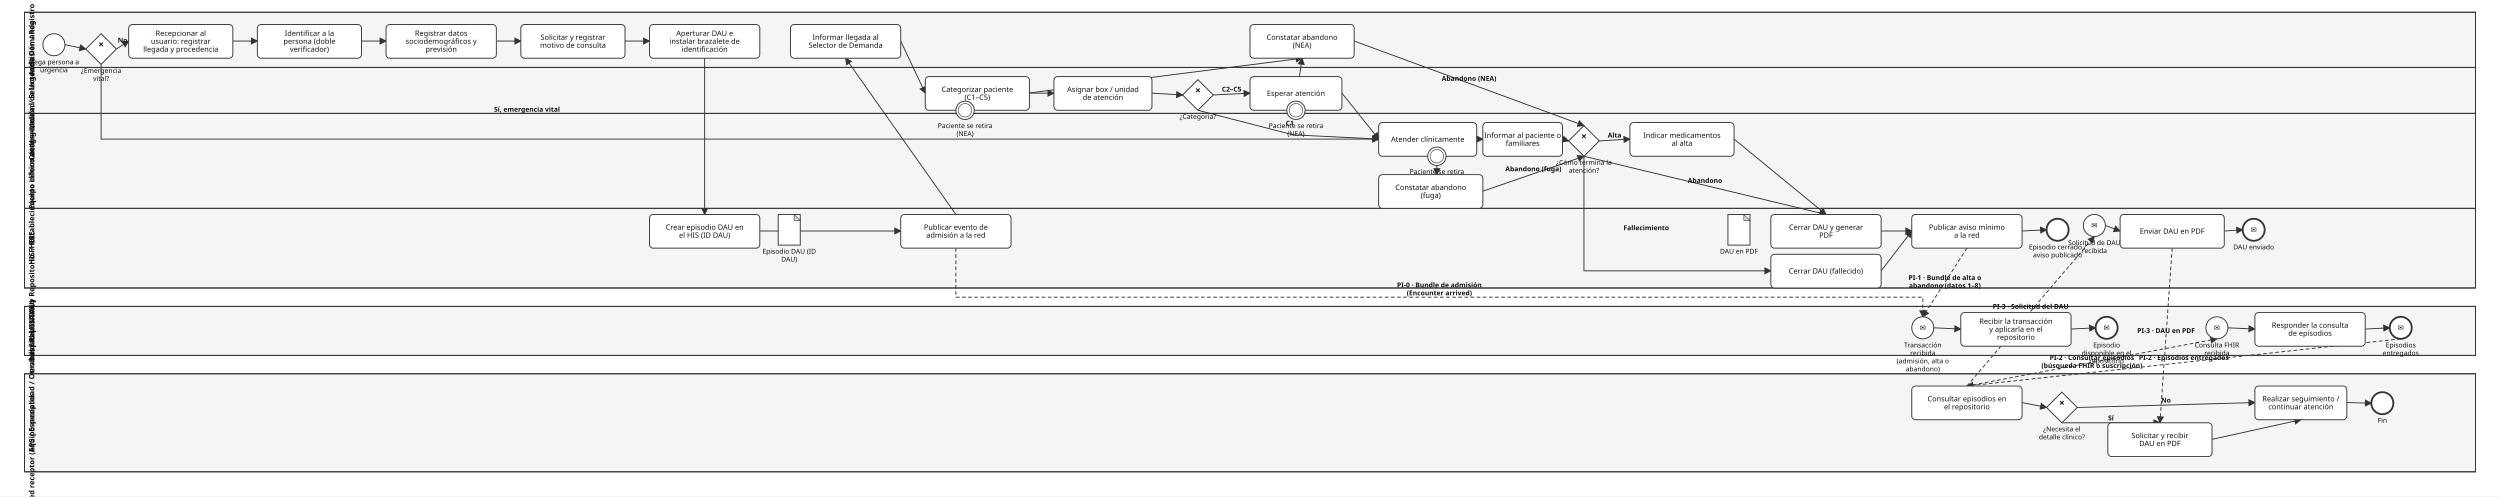
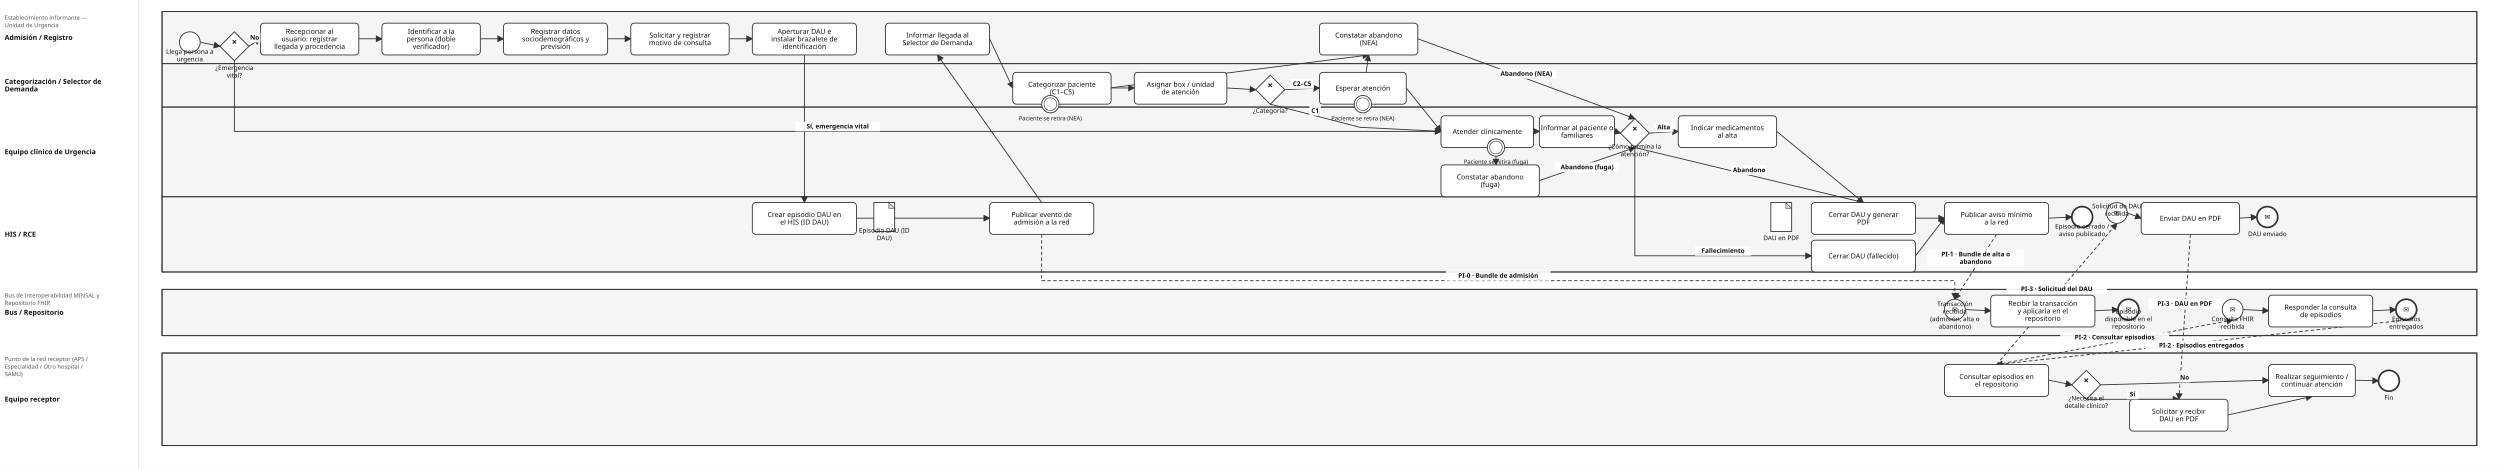
- <svg xmlns="http://www.w3.org/2000/svg" width="4080" height="810" viewBox="0 0 4080 810" font-family="sans-serif" font-size="12" fill="#111">
+ <svg xmlns="http://www.w3.org/2000/svg" width="4320" height="810" viewBox="0 0 4320 810" font-family="sans-serif" font-size="12" fill="#111">
  <defs>
    <marker id="arrow" markerWidth="8" markerHeight="8" refX="7" refY="4" orient="auto">
      <path d="M0,0 L8,4 L0,8 z" fill="#333" />
    </marker>
  </defs>
  <rect x="0" y="0" width="100%" height="100%" fill="white" />
-   <rect x="40" y="20" width="4000" height="450" fill="#f5f5f5" stroke="#333" stroke-width="1.5" />
-   <text x="56" y="245.0" text-anchor="middle" transform="rotate(-90 56 245.0)" font-size="12" font-weight="bold">Establecimiento informante — Unidad de Urgencia</text>
-   <rect x="40" y="20" width="4000" height="90" fill="none" stroke="#333" stroke-width="1.5" />
-   <text x="56" y="65.0" text-anchor="middle" transform="rotate(-90 56 65.0)" font-size="12" font-weight="bold">Admisión / Registro</text>
-   <rect x="40" y="110" width="4000" height="75" fill="none" stroke="#333" stroke-width="1.5" />
-   <text x="56" y="147.5" text-anchor="middle" transform="rotate(-90 56 147.5)" font-size="12" font-weight="bold">Categorización / Selector de Demanda</text>
-   <rect x="40" y="185" width="4000" height="155" fill="none" stroke="#333" stroke-width="1.5" />
-   <text x="56" y="262.5" text-anchor="middle" transform="rotate(-90 56 262.5)" font-size="12" font-weight="bold">Equipo clínico de Urgencia</text>
-   <rect x="40" y="340" width="4000" height="130" fill="none" stroke="#333" stroke-width="1.5" />
-   <text x="56" y="405.0" text-anchor="middle" transform="rotate(-90 56 405.0)" font-size="12" font-weight="bold">HIS / RCE</text>
-   <rect x="40" y="500" width="4000" height="80" fill="#f5f5f5" stroke="#333" stroke-width="1.5" />
-   <text x="56" y="540.0" text-anchor="middle" transform="rotate(-90 56 540.0)" font-size="12" font-weight="bold">Bus de Interoperabilidad MINSAL y Repositorio FHIR</text>
-   <rect x="40" y="500" width="4000" height="80" fill="none" stroke="#333" stroke-width="1.5" />
-   <text x="56" y="540.0" text-anchor="middle" transform="rotate(-90 56 540.0)" font-size="12" font-weight="bold">Bus / Repositorio</text>
-   <rect x="40" y="610" width="4000" height="160" fill="#f5f5f5" stroke="#333" stroke-width="1.5" />
-   <text x="56" y="690.0" text-anchor="middle" transform="rotate(-90 56 690.0)" font-size="12" font-weight="bold">Punto de la red receptor (APS / Especialidad / Otro hospital / SAMU)</text>
-   <rect x="40" y="610" width="4000" height="160" fill="none" stroke="#333" stroke-width="1.5" />
-   <text x="56" y="690.0" text-anchor="middle" transform="rotate(-90 56 690.0)" font-size="12" font-weight="bold">Equipo receptor</text>
-   <polyline points="106,73 140,80" fill="none" stroke="#333" stroke-width="1.5" marker-end="url(#arrow)" />
-   <polyline points="380,67 420,67" fill="none" stroke="#333" stroke-width="1.5" marker-end="url(#arrow)" />
-   <polyline points="590,67 630,67" fill="none" stroke="#333" stroke-width="1.5" marker-end="url(#arrow)" />
-   <polyline points="810,67 850,67" fill="none" stroke="#333" stroke-width="1.5" marker-end="url(#arrow)" />
-   <polyline points="1020,67 1060,67" fill="none" stroke="#333" stroke-width="1.5" marker-end="url(#arrow)" />
-   <polyline points="1150,95 1150,350" fill="none" stroke="#333" stroke-width="1.5" marker-end="url(#arrow)" />
-   <polyline points="1470,67 1510,152" fill="none" stroke="#333" stroke-width="1.5" marker-end="url(#arrow)" />
-   <polyline points="1680,152 1720,152" fill="none" stroke="#333" stroke-width="1.5" marker-end="url(#arrow)" />
-   <polyline points="1880,152 1930,155" fill="none" stroke="#333" stroke-width="1.5" marker-end="url(#arrow)" />
-   <polyline points="1980,155 2040,152" fill="none" stroke="#333" stroke-width="1.5" marker-end="url(#arrow)" />
-   <text x="2010.0" y="149.5" text-anchor="middle" font-size="11" font-weight="bold">C2–C5</text>
-   <polyline points="1955,180 2110,220 2250,227" fill="none" stroke="#333" stroke-width="1.5" marker-end="url(#arrow)" />
-   <text x="2105.0" y="205.0" text-anchor="middle" font-size="11" font-weight="bold">C1</text>
-   <polyline points="2190,152 2250,227" fill="none" stroke="#333" stroke-width="1.5" marker-end="url(#arrow)" />
-   <polyline points="2115,165 2125,95" fill="none" stroke="#333" stroke-width="1.5" marker-end="url(#arrow)" />
-   <polyline points="2210,67 2585,205" fill="none" stroke="#333" stroke-width="1.5" marker-end="url(#arrow)" />
-   <text x="2397.5" y="132.0" text-anchor="middle" font-size="11" font-weight="bold">Abandono (NEA)</text>
-   <polyline points="2410,227 2420,227" fill="none" stroke="#333" stroke-width="1.5" marker-end="url(#arrow)" />
-   <polyline points="2345,270 2345,285" fill="none" stroke="#333" stroke-width="1.5" marker-end="url(#arrow)" />
-   <polyline points="2420,312 2585,255" fill="none" stroke="#333" stroke-width="1.5" marker-end="url(#arrow)" />
-   <text x="2502.5" y="279.5" text-anchor="middle" font-size="11" font-weight="bold">Abandono (fuga)</text>
-   <polyline points="2610,230 2660,227" fill="none" stroke="#333" stroke-width="1.5" marker-end="url(#arrow)" />
-   <text x="2635.0" y="224.5" text-anchor="middle" font-size="11" font-weight="bold">Alta</text>
-   <polyline points="2830,227 2980,350" fill="none" stroke="#333" stroke-width="1.5" marker-end="url(#arrow)" />
-   <polyline points="2585,255 2980,350" fill="none" stroke="#333" stroke-width="1.5" marker-end="url(#arrow)" />
-   <text x="2782.5" y="298.5" text-anchor="middle" font-size="11" font-weight="bold">Abandono</text>
-   <polyline points="3070,377 3120,377" fill="none" stroke="#333" stroke-width="1.5" marker-end="url(#arrow)" />
-   <polyline points="3300,377 3340,375" fill="none" stroke="#333" stroke-width="1.5" marker-end="url(#arrow)" />
-   <polyline points="3436,368 3460,377" fill="none" stroke="#333" stroke-width="1.5" marker-end="url(#arrow)" />
-   <polyline points="3630,377 3660,375" fill="none" stroke="#333" stroke-width="1.5" marker-end="url(#arrow)" />
-   <polyline points="3156,535 3200,537" fill="none" stroke="#333" stroke-width="1.5" marker-end="url(#arrow)" />
-   <polyline points="3380,537 3420,535" fill="none" stroke="#333" stroke-width="1.5" marker-end="url(#arrow)" />
-   <polyline points="3300,657 3340,665" fill="none" stroke="#333" stroke-width="1.5" marker-end="url(#arrow)" />
-   <polyline points="3365,690 3525,690" fill="none" stroke="#333" stroke-width="1.5" marker-end="url(#arrow)" />
-   <text x="3445.0" y="686.0" text-anchor="middle" font-size="11" font-weight="bold">Sí</text>
-   <polyline points="3610,717 3755,685" fill="none" stroke="#333" stroke-width="1.5" marker-end="url(#arrow)" />
-   <polyline points="3390,665 3680,657" fill="none" stroke="#333" stroke-width="1.5" marker-end="url(#arrow)" />
-   <text x="3535.0" y="657.0" text-anchor="middle" font-size="11" font-weight="bold">No</text>
-   <polyline points="3830,657 3870,658" fill="none" stroke="#333" stroke-width="1.5" marker-end="url(#arrow)" />
-   <polyline points="3210,405 3138,517" fill="none" stroke="#333" stroke-width="1.5" stroke-dasharray="6,4" marker-end="url(#arrow)" />
-   <text x="3174.0" y="457.0" text-anchor="middle" font-size="11" font-weight="bold">PI-1 · Bundle de alta o</text>
-   <text x="3174.0" y="470.0" text-anchor="middle" font-size="11" font-weight="bold">abandono (datos 1–8)</text>
-   <polyline points="3210,630 3418,386" fill="none" stroke="#333" stroke-width="1.5" stroke-dasharray="6,4" marker-end="url(#arrow)" />
-   <text x="3314.0" y="504.0" text-anchor="middle" font-size="11" font-weight="bold">PI-3 · Solicitud del DAU</text>
-   <polyline points="3545,405 3525,690" fill="none" stroke="#333" stroke-width="1.5" stroke-dasharray="6,4" marker-end="url(#arrow)" />
-   <text x="3535.0" y="543.5" text-anchor="middle" font-size="11" font-weight="bold">PI-3 · DAU en PDF</text>
-   <polyline points="1240,377 1470,377" fill="none" stroke="#333" stroke-width="1.5" marker-end="url(#arrow)" />
-   <polyline points="1560,350 1380,95" fill="none" stroke="#333" stroke-width="1.5" marker-end="url(#arrow)" />
-   <polyline points="190,80 210,67" fill="none" stroke="#333" stroke-width="1.5" marker-end="url(#arrow)" />
-   <text x="200.0" y="69.5" text-anchor="middle" font-size="11" font-weight="bold">No</text>
-   <polyline points="165,105 165,227 2250,227" fill="none" stroke="#333" stroke-width="1.5" marker-end="url(#arrow)" />
-   <text x="860.0" y="182.333" text-anchor="middle" font-size="11" font-weight="bold">Sí, emergencia vital</text>
-   <polyline points="2550,227 2560,230" fill="none" stroke="#333" stroke-width="1.5" marker-end="url(#arrow)" />
-   <polyline points="1575,165 2125,95" fill="none" stroke="#333" stroke-width="1.5" marker-end="url(#arrow)" />
-   <polyline points="3636,535 3680,537" fill="none" stroke="#333" stroke-width="1.5" marker-end="url(#arrow)" />
-   <polyline points="3860,537 3900,535" fill="none" stroke="#333" stroke-width="1.5" marker-end="url(#arrow)" />
-   <polyline points="1560,405 1560,485 3138,485 3138,517" fill="none" stroke="#333" stroke-width="1.5" stroke-dasharray="6,4" marker-end="url(#arrow)" />
-   <text x="2349.0" y="469.0" text-anchor="middle" font-size="11" font-weight="bold">PI-0 · Bundle de admisión</text>
-   <text x="2349.0" y="482.0" text-anchor="middle" font-size="11" font-weight="bold">(Encounter arrived)</text>
-   <polyline points="3210,630 3618,553" fill="none" stroke="#333" stroke-width="1.5" stroke-dasharray="6,4" marker-end="url(#arrow)" />
-   <text x="3414.0" y="587.5" text-anchor="middle" font-size="11" font-weight="bold">PI-2 · Consultar episodios</text>
-   <text x="3414.0" y="600.5" text-anchor="middle" font-size="11" font-weight="bold">(búsqueda FHIR o suscripción)</text>
-   <polyline points="3918,553 3210,630" fill="none" stroke="#333" stroke-width="1.5" stroke-dasharray="6,4" marker-end="url(#arrow)" />
-   <text x="3564.0" y="587.5" text-anchor="middle" font-size="11" font-weight="bold">PI-2 · Episodios entregados</text>
-   <polyline points="2585,255 2585,442 2890,442" fill="none" stroke="#333" stroke-width="1.5" marker-end="url(#arrow)" />
-   <text x="2686.667" y="375.667" text-anchor="middle" font-size="11" font-weight="bold">Fallecimiento</text>
-   <polyline points="3070,442 3120,377" fill="none" stroke="#333" stroke-width="1.5" marker-end="url(#arrow)" />
-   <circle cx="88.0" cy="73.0" r="18.0" fill="white" stroke="#333" stroke-width="1.5" />
-   <text x="88.0" y="105" text-anchor="middle" font-size="11">Llega persona a</text>
-   <text x="88.0" y="118" text-anchor="middle" font-size="11">urgencia</text>
-   <rect x="210" y="40" width="170" height="55" rx="6" fill="white" stroke="#333" stroke-width="1.5" />
-   <text x="295.0" y="58.5" text-anchor="middle" font-size="12">Recepcionar al</text>
-   <text x="295.0" y="71.5" text-anchor="middle" font-size="12">usuario: registrar</text>
-   <text x="295.0" y="84.5" text-anchor="middle" font-size="12">llegada y procedencia</text>
-   <rect x="420" y="40" width="170" height="55" rx="6" fill="white" stroke="#333" stroke-width="1.5" />
-   <text x="505.0" y="58.5" text-anchor="middle" font-size="12">Identificar a la</text>
-   <text x="505.0" y="71.5" text-anchor="middle" font-size="12">persona (doble</text>
-   <text x="505.0" y="84.5" text-anchor="middle" font-size="12">verificador)</text>
-   <rect x="630" y="40" width="180" height="55" rx="6" fill="white" stroke="#333" stroke-width="1.5" />
-   <text x="720.0" y="58.5" text-anchor="middle" font-size="12">Registrar datos</text>
-   <text x="720.0" y="71.5" text-anchor="middle" font-size="12">sociodemográficos y</text>
-   <text x="720.0" y="84.5" text-anchor="middle" font-size="12">previsión</text>
-   <rect x="850" y="40" width="170" height="55" rx="6" fill="white" stroke="#333" stroke-width="1.5" />
-   <text x="935.0" y="65.0" text-anchor="middle" font-size="12">Solicitar y registrar</text>
-   <text x="935.0" y="78.0" text-anchor="middle" font-size="12">motivo de consulta</text>
-   <rect x="1060" y="40" width="180" height="55" rx="6" fill="white" stroke="#333" stroke-width="1.5" />
-   <text x="1150.0" y="58.5" text-anchor="middle" font-size="12">Aperturar DAU e</text>
-   <text x="1150.0" y="71.5" text-anchor="middle" font-size="12">instalar brazalete de</text>
-   <text x="1150.0" y="84.5" text-anchor="middle" font-size="12">identificación</text>
-   <rect x="1060" y="350" width="180" height="55" rx="6" fill="white" stroke="#333" stroke-width="1.5" />
-   <text x="1150.0" y="375.0" text-anchor="middle" font-size="12">Crear episodio DAU en</text>
-   <text x="1150.0" y="388.0" text-anchor="middle" font-size="12">el HIS (ID DAU)</text>
-   <rect x="1270" y="350" width="36" height="50" fill="white" stroke="#333" stroke-width="1.5" />
-   <path d="M1296,350 L1306,360 L1296,360 Z" fill="#ddd" stroke="#333" />
-   <text x="1288.0" y="414" text-anchor="middle" font-size="11">Episodio DAU (ID</text>
-   <text x="1288.0" y="427" text-anchor="middle" font-size="11">DAU)</text>
-   <rect x="1290" y="40" width="180" height="55" rx="6" fill="white" stroke="#333" stroke-width="1.5" />
-   <text x="1380.0" y="65.0" text-anchor="middle" font-size="12">Informar llegada al</text>
-   <text x="1380.0" y="78.0" text-anchor="middle" font-size="12">Selector de Demanda</text>
-   <rect x="1510" y="125" width="170" height="55" rx="6" fill="white" stroke="#333" stroke-width="1.5" />
-   <text x="1595.0" y="150.0" text-anchor="middle" font-size="12">Categorizar paciente</text>
-   <text x="1595.0" y="163.0" text-anchor="middle" font-size="12">(C1–C5)</text>
-   <rect x="1720" y="125" width="160" height="55" rx="6" fill="white" stroke="#333" stroke-width="1.5" />
-   <text x="1800.0" y="150.0" text-anchor="middle" font-size="12">Asignar box / unidad</text>
-   <text x="1800.0" y="163.0" text-anchor="middle" font-size="12">de atención</text>
-   <polygon points="1955.0,130 1980,155.0 1955.0,180 1930,155.0" fill="white" stroke="#333" stroke-width="1.5" />
-   <text x="1955.0" y="153.0" text-anchor="middle" font-size="16" font-weight="bold">×</text>
-   <text x="1955.0" y="194" text-anchor="middle" font-size="11">¿Categoría?</text>
-   <rect x="2040" y="125" width="150" height="55" rx="6" fill="white" stroke="#333" stroke-width="1.5" />
-   <text x="2115.0" y="156.5" text-anchor="middle" font-size="12">Esperar atención</text>
-   <circle cx="2115.0" cy="180.0" r="15.0" fill="white" stroke="#333" stroke-width="1.5" />
-   <circle cx="2115.0" cy="180.0" r="11.0" fill="none" stroke="#333" stroke-width="1" />
-   <text x="2115.0" y="209" text-anchor="middle" font-size="11">Paciente se retira</text>
-   <text x="2115.0" y="222" text-anchor="middle" font-size="11">(NEA)</text>
-   <rect x="2040" y="40" width="170" height="55" rx="6" fill="white" stroke="#333" stroke-width="1.5" />
-   <text x="2125.0" y="65.0" text-anchor="middle" font-size="12">Constatar abandono</text>
-   <text x="2125.0" y="78.0" text-anchor="middle" font-size="12">(NEA)</text>
-   <rect x="2250" y="200" width="160" height="55" rx="6" fill="white" stroke="#333" stroke-width="1.5" />
-   <text x="2330.0" y="231.5" text-anchor="middle" font-size="12">Atender clínicamente</text>
-   <circle cx="2345.0" cy="255.0" r="15.0" fill="white" stroke="#333" stroke-width="1.5" />
-   <circle cx="2345.0" cy="255.0" r="11.0" fill="none" stroke="#333" stroke-width="1" />
-   <text x="2345.0" y="284" text-anchor="middle" font-size="11">Paciente se retira</text>
-   <text x="2345.0" y="297" text-anchor="middle" font-size="11">(fuga)</text>
-   <rect x="2250" y="285" width="170" height="55" rx="6" fill="white" stroke="#333" stroke-width="1.5" />
-   <text x="2335.0" y="310.0" text-anchor="middle" font-size="12">Constatar abandono</text>
-   <text x="2335.0" y="323.0" text-anchor="middle" font-size="12">(fuga)</text>
-   <polygon points="2585.0,205 2610,230.0 2585.0,255 2560,230.0" fill="white" stroke="#333" stroke-width="1.5" />
-   <text x="2585.0" y="228.0" text-anchor="middle" font-size="16" font-weight="bold">×</text>
-   <text x="2585.0" y="269" text-anchor="middle" font-size="11">¿Cómo termina la</text>
-   <text x="2585.0" y="282" text-anchor="middle" font-size="11">atención?</text>
-   <rect x="2660" y="200" width="170" height="55" rx="6" fill="white" stroke="#333" stroke-width="1.5" />
-   <text x="2745.0" y="225.0" text-anchor="middle" font-size="12">Indicar medicamentos</text>
-   <text x="2745.0" y="238.0" text-anchor="middle" font-size="12">al alta</text>
-   <rect x="2890" y="350" width="180" height="55" rx="6" fill="white" stroke="#333" stroke-width="1.5" />
-   <text x="2980.0" y="375.0" text-anchor="middle" font-size="12">Cerrar DAU y generar</text>
-   <text x="2980.0" y="388.0" text-anchor="middle" font-size="12">PDF</text>
-   <rect x="2820" y="350" width="36" height="50" fill="white" stroke="#333" stroke-width="1.5" />
-   <path d="M2846,350 L2856,360 L2846,360 Z" fill="#ddd" stroke="#333" />
-   <text x="2838.0" y="414" text-anchor="middle" font-size="11">DAU en PDF</text>
-   <rect x="3120" y="350" width="180" height="55" rx="6" fill="white" stroke="#333" stroke-width="1.5" />
-   <text x="3210.0" y="375.0" text-anchor="middle" font-size="12">Publicar aviso mínimo</text>
-   <text x="3210.0" y="388.0" text-anchor="middle" font-size="12">a la red</text>
-   <circle cx="3358.0" cy="375.0" r="18.0" fill="white" stroke="#333" stroke-width="3" />
-   <text x="3358.0" y="407" text-anchor="middle" font-size="11">Episodio cerrado /</text>
-   <text x="3358.0" y="420" text-anchor="middle" font-size="11">aviso publicado</text>
-   <circle cx="3418.0" cy="368.0" r="18.0" fill="white" stroke="#333" stroke-width="1.5" />
-   <text x="3418.0" y="372.0" text-anchor="middle" font-size="12">✉</text>
-   <text x="3418.0" y="400" text-anchor="middle" font-size="11">Solicitud de DAU</text>
-   <text x="3418.0" y="413" text-anchor="middle" font-size="11">recibida</text>
-   <rect x="3460" y="350" width="170" height="55" rx="6" fill="white" stroke="#333" stroke-width="1.5" />
-   <text x="3545.0" y="381.5" text-anchor="middle" font-size="12">Enviar DAU en PDF</text>
-   <circle cx="3678.0" cy="375.0" r="18.0" fill="white" stroke="#333" stroke-width="3" />
-   <text x="3678.0" y="379.0" text-anchor="middle" font-size="12">✉</text>
-   <text x="3678.0" y="407" text-anchor="middle" font-size="11">DAU enviado</text>
-   <circle cx="3138.0" cy="535.0" r="18.0" fill="white" stroke="#333" stroke-width="1.5" />
-   <text x="3138.0" y="539.0" text-anchor="middle" font-size="12">✉</text>
-   <text x="3138.0" y="567" text-anchor="middle" font-size="11">Transacción</text>
-   <text x="3138.0" y="580" text-anchor="middle" font-size="11">recibida</text>
-   <text x="3138.0" y="593" text-anchor="middle" font-size="11">(admisión, alta o</text>
-   <text x="3138.0" y="606" text-anchor="middle" font-size="11">abandono)</text>
-   <rect x="3200" y="510" width="180" height="55" rx="6" fill="white" stroke="#333" stroke-width="1.5" />
-   <text x="3290.0" y="528.5" text-anchor="middle" font-size="12">Recibir la transacción</text>
-   <text x="3290.0" y="541.5" text-anchor="middle" font-size="12">y aplicarla en el</text>
-   <text x="3290.0" y="554.5" text-anchor="middle" font-size="12">repositorio</text>
-   <circle cx="3438.0" cy="535.0" r="18.0" fill="white" stroke="#333" stroke-width="3" />
-   <text x="3438.0" y="539.0" text-anchor="middle" font-size="12">✉</text>
-   <text x="3438.0" y="567" text-anchor="middle" font-size="11">Episodio</text>
-   <text x="3438.0" y="580" text-anchor="middle" font-size="11">disponible en el</text>
-   <text x="3438.0" y="593" text-anchor="middle" font-size="11">repositorio</text>
-   <rect x="3120" y="630" width="180" height="55" rx="6" fill="white" stroke="#333" stroke-width="1.5" />
-   <text x="3210.0" y="655.0" text-anchor="middle" font-size="12">Consultar episodios en</text>
-   <text x="3210.0" y="668.0" text-anchor="middle" font-size="12">el repositorio</text>
-   <polygon points="3365.0,640 3390,665.0 3365.0,690 3340,665.0" fill="white" stroke="#333" stroke-width="1.5" />
-   <text x="3365.0" y="663.0" text-anchor="middle" font-size="16" font-weight="bold">×</text>
-   <text x="3365.0" y="704" text-anchor="middle" font-size="11">¿Necesita el</text>
-   <text x="3365.0" y="717" text-anchor="middle" font-size="11">detalle clínico?</text>
-   <rect x="3440" y="690" width="170" height="55" rx="6" fill="white" stroke="#333" stroke-width="1.5" />
-   <text x="3525.0" y="715.0" text-anchor="middle" font-size="12">Solicitar y recibir</text>
-   <text x="3525.0" y="728.0" text-anchor="middle" font-size="12">DAU en PDF</text>
-   <rect x="3680" y="630" width="150" height="55" rx="6" fill="white" stroke="#333" stroke-width="1.5" />
-   <text x="3755.0" y="655.0" text-anchor="middle" font-size="12">Realizar seguimiento /</text>
-   <text x="3755.0" y="668.0" text-anchor="middle" font-size="12">continuar atención</text>
-   <circle cx="3888.0" cy="658.0" r="18.0" fill="white" stroke="#333" stroke-width="3" />
-   <text x="3888.0" y="690" text-anchor="middle" font-size="11">Fin</text>
-   <polygon points="165.0,55 190,80.0 165.0,105 140,80.0" fill="white" stroke="#333" stroke-width="1.5" />
-   <text x="165.0" y="78.0" text-anchor="middle" font-size="16" font-weight="bold">×</text>
-   <text x="165.0" y="119" text-anchor="middle" font-size="11">¿Emergencia</text>
-   <text x="165.0" y="132" text-anchor="middle" font-size="11">vital?</text>
-   <rect x="1470" y="350" width="180" height="55" rx="6" fill="white" stroke="#333" stroke-width="1.5" />
-   <text x="1560.0" y="375.0" text-anchor="middle" font-size="12">Publicar evento de</text>
-   <text x="1560.0" y="388.0" text-anchor="middle" font-size="12">admisión a la red</text>
-   <circle cx="1575.0" cy="180.0" r="15.0" fill="white" stroke="#333" stroke-width="1.5" />
-   <circle cx="1575.0" cy="180.0" r="11.0" fill="none" stroke="#333" stroke-width="1" />
-   <text x="1575.0" y="209" text-anchor="middle" font-size="11">Paciente se retira</text>
-   <text x="1575.0" y="222" text-anchor="middle" font-size="11">(NEA)</text>
-   <rect x="2420" y="200" width="130" height="55" rx="6" fill="white" stroke="#333" stroke-width="1.5" />
-   <text x="2485.0" y="225.0" text-anchor="middle" font-size="12">Informar al paciente o</text>
-   <text x="2485.0" y="238.0" text-anchor="middle" font-size="12">familiares</text>
-   <circle cx="3618.0" cy="535.0" r="18.0" fill="white" stroke="#333" stroke-width="1.5" />
-   <text x="3618.0" y="539.0" text-anchor="middle" font-size="12">✉</text>
-   <text x="3618.0" y="567" text-anchor="middle" font-size="11">Consulta FHIR</text>
-   <text x="3618.0" y="580" text-anchor="middle" font-size="11">recibida</text>
-   <rect x="3680" y="510" width="180" height="55" rx="6" fill="white" stroke="#333" stroke-width="1.5" />
-   <text x="3770.0" y="535.0" text-anchor="middle" font-size="12">Responder la consulta</text>
-   <text x="3770.0" y="548.0" text-anchor="middle" font-size="12">de episodios</text>
-   <circle cx="3918.0" cy="535.0" r="18.0" fill="white" stroke="#333" stroke-width="3" />
-   <text x="3918.0" y="539.0" text-anchor="middle" font-size="12">✉</text>
-   <text x="3918.0" y="567" text-anchor="middle" font-size="11">Episodios</text>
-   <text x="3918.0" y="580" text-anchor="middle" font-size="11">entregados</text>
-   <rect x="2890" y="415" width="180" height="55" rx="6" fill="white" stroke="#333" stroke-width="1.5" />
-   <text x="2980.0" y="446.5" text-anchor="middle" font-size="12">Cerrar DAU (fallecido)</text>
+   <rect x="280" y="20" width="4000" height="450" fill="#f5f5f5" stroke="#333" stroke-width="1.5" />
+   <text x="8" y="34" text-anchor="start" font-size="10" fill="#555">Establecimiento informante —</text>
+   <text x="8" y="47" text-anchor="start" font-size="10" fill="#555">Unidad de Urgencia</text>
+   <rect x="280" y="20" width="4000" height="90" fill="none" stroke="#333" stroke-width="1.5" />
+   <text x="8" y="69.0" text-anchor="start" font-size="12" font-weight="bold">Admisión / Registro</text>
+   <rect x="280" y="110" width="4000" height="75" fill="none" stroke="#333" stroke-width="1.5" />
+   <text x="8" y="145.0" text-anchor="start" font-size="12" font-weight="bold">Categorización / Selector de</text>
+   <text x="8" y="158.0" text-anchor="start" font-size="12" font-weight="bold">Demanda</text>
+   <rect x="280" y="185" width="4000" height="155" fill="none" stroke="#333" stroke-width="1.5" />
+   <text x="8" y="266.5" text-anchor="start" font-size="12" font-weight="bold">Equipo clínico de Urgencia</text>
+   <rect x="280" y="340" width="4000" height="130" fill="none" stroke="#333" stroke-width="1.5" />
+   <text x="8" y="409.0" text-anchor="start" font-size="12" font-weight="bold">HIS / RCE</text>
+   <rect x="280" y="500" width="4000" height="80" fill="#f5f5f5" stroke="#333" stroke-width="1.5" />
+   <text x="8" y="514" text-anchor="start" font-size="10" fill="#555">Bus de Interoperabilidad MINSAL y</text>
+   <text x="8" y="527" text-anchor="start" font-size="10" fill="#555">Repositorio FHIR</text>
+   <rect x="280" y="500" width="4000" height="80" fill="none" stroke="#333" stroke-width="1.5" />
+   <text x="8" y="544.0" text-anchor="start" font-size="12" font-weight="bold">Bus / Repositorio</text>
+   <rect x="280" y="610" width="4000" height="160" fill="#f5f5f5" stroke="#333" stroke-width="1.5" />
+   <text x="8" y="624" text-anchor="start" font-size="10" fill="#555">Punto de la red receptor (APS /</text>
+   <text x="8" y="637" text-anchor="start" font-size="10" fill="#555">Especialidad / Otro hospital /</text>
+   <text x="8" y="650" text-anchor="start" font-size="10" fill="#555">SAMU)</text>
+   <rect x="280" y="610" width="4000" height="160" fill="none" stroke="#333" stroke-width="1.5" />
+   <text x="8" y="694.0" text-anchor="start" font-size="12" font-weight="bold">Equipo receptor</text>
+   <line x1="240" y1="0" x2="240" y2="810" stroke="#ccc" stroke-width="1" />
+   <polyline points="346,73 380,80" fill="none" stroke="#333" stroke-width="1.5" marker-end="url(#arrow)" />
+   <polyline points="620,67 660,67" fill="none" stroke="#333" stroke-width="1.5" marker-end="url(#arrow)" />
+   <polyline points="830,67 870,67" fill="none" stroke="#333" stroke-width="1.5" marker-end="url(#arrow)" />
+   <polyline points="1050,67 1090,67" fill="none" stroke="#333" stroke-width="1.5" marker-end="url(#arrow)" />
+   <polyline points="1260,67 1300,67" fill="none" stroke="#333" stroke-width="1.5" marker-end="url(#arrow)" />
+   <polyline points="1390,95 1390,350" fill="none" stroke="#333" stroke-width="1.5" marker-end="url(#arrow)" />
+   <polyline points="1710,67 1750,152" fill="none" stroke="#333" stroke-width="1.5" marker-end="url(#arrow)" />
+   <polyline points="1920,152 1960,152" fill="none" stroke="#333" stroke-width="1.5" marker-end="url(#arrow)" />
+   <polyline points="2120,152 2170,155" fill="none" stroke="#333" stroke-width="1.5" marker-end="url(#arrow)" />
+   <polyline points="2220,155 2280,152" fill="none" stroke="#333" stroke-width="1.5" marker-end="url(#arrow)" />
+   <polyline points="2195,180 2350,220 2490,227" fill="none" stroke="#333" stroke-width="1.5" marker-end="url(#arrow)" />
+   <polyline points="2430,152 2490,227" fill="none" stroke="#333" stroke-width="1.5" marker-end="url(#arrow)" />
+   <polyline points="2355,165 2365,95" fill="none" stroke="#333" stroke-width="1.5" marker-end="url(#arrow)" />
+   <polyline points="2450,67 2825,205" fill="none" stroke="#333" stroke-width="1.5" marker-end="url(#arrow)" />
+   <polyline points="2650,227 2660,227" fill="none" stroke="#333" stroke-width="1.5" marker-end="url(#arrow)" />
+   <polyline points="2585,270 2585,285" fill="none" stroke="#333" stroke-width="1.5" marker-end="url(#arrow)" />
+   <polyline points="2660,312 2825,255" fill="none" stroke="#333" stroke-width="1.5" marker-end="url(#arrow)" />
+   <polyline points="2850,230 2900,227" fill="none" stroke="#333" stroke-width="1.5" marker-end="url(#arrow)" />
+   <polyline points="3070,227 3220,350" fill="none" stroke="#333" stroke-width="1.5" marker-end="url(#arrow)" />
+   <polyline points="2825,255 3220,350" fill="none" stroke="#333" stroke-width="1.5" marker-end="url(#arrow)" />
+   <polyline points="3310,377 3360,377" fill="none" stroke="#333" stroke-width="1.5" marker-end="url(#arrow)" />
+   <polyline points="3540,377 3580,375" fill="none" stroke="#333" stroke-width="1.5" marker-end="url(#arrow)" />
+   <polyline points="3676,368 3700,377" fill="none" stroke="#333" stroke-width="1.5" marker-end="url(#arrow)" />
+   <polyline points="3870,377 3900,375" fill="none" stroke="#333" stroke-width="1.5" marker-end="url(#arrow)" />
+   <polyline points="3396,535 3440,537" fill="none" stroke="#333" stroke-width="1.5" marker-end="url(#arrow)" />
+   <polyline points="3620,537 3660,535" fill="none" stroke="#333" stroke-width="1.5" marker-end="url(#arrow)" />
+   <polyline points="3540,657 3580,665" fill="none" stroke="#333" stroke-width="1.5" marker-end="url(#arrow)" />
+   <polyline points="3605,690 3765,690" fill="none" stroke="#333" stroke-width="1.5" marker-end="url(#arrow)" />
+   <polyline points="3850,717 3995,685" fill="none" stroke="#333" stroke-width="1.5" marker-end="url(#arrow)" />
+   <polyline points="3630,665 3920,657" fill="none" stroke="#333" stroke-width="1.5" marker-end="url(#arrow)" />
+   <polyline points="4070,657 4110,658" fill="none" stroke="#333" stroke-width="1.5" marker-end="url(#arrow)" />
+   <polyline points="3450,405 3378,517" fill="none" stroke="#333" stroke-width="1.5" stroke-dasharray="6,4" marker-end="url(#arrow)" />
+   <polyline points="3450,630 3658,386" fill="none" stroke="#333" stroke-width="1.5" stroke-dasharray="6,4" marker-end="url(#arrow)" />
+   <polyline points="3785,405 3765,690" fill="none" stroke="#333" stroke-width="1.5" stroke-dasharray="6,4" marker-end="url(#arrow)" />
+   <polyline points="1480,377 1710,377" fill="none" stroke="#333" stroke-width="1.5" marker-end="url(#arrow)" />
+   <polyline points="1800,350 1620,95" fill="none" stroke="#333" stroke-width="1.5" marker-end="url(#arrow)" />
+   <polyline points="430,80 450,67" fill="none" stroke="#333" stroke-width="1.5" marker-end="url(#arrow)" />
+   <polyline points="405,105 405,227 2490,227" fill="none" stroke="#333" stroke-width="1.5" marker-end="url(#arrow)" />
+   <polyline points="2790,227 2800,230" fill="none" stroke="#333" stroke-width="1.5" marker-end="url(#arrow)" />
+   <polyline points="1815,165 2365,95" fill="none" stroke="#333" stroke-width="1.5" marker-end="url(#arrow)" />
+   <polyline points="3876,535 3920,537" fill="none" stroke="#333" stroke-width="1.5" marker-end="url(#arrow)" />
+   <polyline points="4100,537 4140,535" fill="none" stroke="#333" stroke-width="1.5" marker-end="url(#arrow)" />
+   <polyline points="1800,405 1800,485 3378,485 3378,517" fill="none" stroke="#333" stroke-width="1.5" stroke-dasharray="6,4" marker-end="url(#arrow)" />
+   <polyline points="3450,630 3858,553" fill="none" stroke="#333" stroke-width="1.5" stroke-dasharray="6,4" marker-end="url(#arrow)" />
+   <polyline points="4158,553 3450,630" fill="none" stroke="#333" stroke-width="1.5" stroke-dasharray="6,4" marker-end="url(#arrow)" />
+   <polyline points="2825,255 2825,442 3130,442" fill="none" stroke="#333" stroke-width="1.5" marker-end="url(#arrow)" />
+   <polyline points="3310,442 3360,377" fill="none" stroke="#333" stroke-width="1.5" marker-end="url(#arrow)" />
+   <circle cx="328.0" cy="73.0" r="18.0" fill="white" stroke="#333" stroke-width="1.5" />
+   <rect x="450" y="40" width="170" height="55" rx="6" fill="white" stroke="#333" stroke-width="1.5" />
+   <text x="535.0" y="58.5" text-anchor="middle" font-size="12">Recepcionar al</text>
+   <text x="535.0" y="71.5" text-anchor="middle" font-size="12">usuario: registrar</text>
+   <text x="535.0" y="84.5" text-anchor="middle" font-size="12">llegada y procedencia</text>
+   <rect x="660" y="40" width="170" height="55" rx="6" fill="white" stroke="#333" stroke-width="1.5" />
+   <text x="745.0" y="58.5" text-anchor="middle" font-size="12">Identificar a la</text>
+   <text x="745.0" y="71.5" text-anchor="middle" font-size="12">persona (doble</text>
+   <text x="745.0" y="84.5" text-anchor="middle" font-size="12">verificador)</text>
+   <rect x="870" y="40" width="180" height="55" rx="6" fill="white" stroke="#333" stroke-width="1.5" />
+   <text x="960.0" y="58.5" text-anchor="middle" font-size="12">Registrar datos</text>
+   <text x="960.0" y="71.5" text-anchor="middle" font-size="12">sociodemográficos y</text>
+   <text x="960.0" y="84.5" text-anchor="middle" font-size="12">previsión</text>
+   <rect x="1090" y="40" width="170" height="55" rx="6" fill="white" stroke="#333" stroke-width="1.5" />
+   <text x="1175.0" y="65.0" text-anchor="middle" font-size="12">Solicitar y registrar</text>
+   <text x="1175.0" y="78.0" text-anchor="middle" font-size="12">motivo de consulta</text>
+   <rect x="1300" y="40" width="180" height="55" rx="6" fill="white" stroke="#333" stroke-width="1.5" />
+   <text x="1390.0" y="58.5" text-anchor="middle" font-size="12">Aperturar DAU e</text>
+   <text x="1390.0" y="71.5" text-anchor="middle" font-size="12">instalar brazalete de</text>
+   <text x="1390.0" y="84.5" text-anchor="middle" font-size="12">identificación</text>
+   <rect x="1300" y="350" width="180" height="55" rx="6" fill="white" stroke="#333" stroke-width="1.5" />
+   <text x="1390.0" y="375.0" text-anchor="middle" font-size="12">Crear episodio DAU en</text>
+   <text x="1390.0" y="388.0" text-anchor="middle" font-size="12">el HIS (ID DAU)</text>
+   <rect x="1510" y="350" width="36" height="50" fill="white" stroke="#333" stroke-width="1.5" />
+   <path d="M1536,350 L1546,360 L1536,360 Z" fill="#ddd" stroke="#333" />
+   <rect x="1530" y="40" width="180" height="55" rx="6" fill="white" stroke="#333" stroke-width="1.5" />
+   <text x="1620.0" y="65.0" text-anchor="middle" font-size="12">Informar llegada al</text>
+   <text x="1620.0" y="78.0" text-anchor="middle" font-size="12">Selector de Demanda</text>
+   <rect x="1750" y="125" width="170" height="55" rx="6" fill="white" stroke="#333" stroke-width="1.5" />
+   <text x="1835.0" y="150.0" text-anchor="middle" font-size="12">Categorizar paciente</text>
+   <text x="1835.0" y="163.0" text-anchor="middle" font-size="12">(C1–C5)</text>
+   <rect x="1960" y="125" width="160" height="55" rx="6" fill="white" stroke="#333" stroke-width="1.5" />
+   <text x="2040.0" y="150.0" text-anchor="middle" font-size="12">Asignar box / unidad</text>
+   <text x="2040.0" y="163.0" text-anchor="middle" font-size="12">de atención</text>
+   <polygon points="2195.0,130 2220,155.0 2195.0,180 2170,155.0" fill="white" stroke="#333" stroke-width="1.5" />
+   <text x="2195.0" y="153.0" text-anchor="middle" font-size="16" font-weight="bold">×</text>
+   <rect x="2280" y="125" width="150" height="55" rx="6" fill="white" stroke="#333" stroke-width="1.5" />
+   <text x="2355.0" y="156.5" text-anchor="middle" font-size="12">Esperar atención</text>
+   <circle cx="2355.0" cy="180.0" r="15.0" fill="white" stroke="#333" stroke-width="1.5" />
+   <circle cx="2355.0" cy="180.0" r="11.0" fill="none" stroke="#333" stroke-width="1" />
+   <rect x="2280" y="40" width="170" height="55" rx="6" fill="white" stroke="#333" stroke-width="1.5" />
+   <text x="2365.0" y="65.0" text-anchor="middle" font-size="12">Constatar abandono</text>
+   <text x="2365.0" y="78.0" text-anchor="middle" font-size="12">(NEA)</text>
+   <rect x="2490" y="200" width="160" height="55" rx="6" fill="white" stroke="#333" stroke-width="1.5" />
+   <text x="2570.0" y="231.5" text-anchor="middle" font-size="12">Atender clínicamente</text>
+   <circle cx="2585.0" cy="255.0" r="15.0" fill="white" stroke="#333" stroke-width="1.5" />
+   <circle cx="2585.0" cy="255.0" r="11.0" fill="none" stroke="#333" stroke-width="1" />
+   <rect x="2490" y="285" width="170" height="55" rx="6" fill="white" stroke="#333" stroke-width="1.5" />
+   <text x="2575.0" y="310.0" text-anchor="middle" font-size="12">Constatar abandono</text>
+   <text x="2575.0" y="323.0" text-anchor="middle" font-size="12">(fuga)</text>
+   <polygon points="2825.0,205 2850,230.0 2825.0,255 2800,230.0" fill="white" stroke="#333" stroke-width="1.5" />
+   <text x="2825.0" y="228.0" text-anchor="middle" font-size="16" font-weight="bold">×</text>
+   <rect x="2900" y="200" width="170" height="55" rx="6" fill="white" stroke="#333" stroke-width="1.5" />
+   <text x="2985.0" y="225.0" text-anchor="middle" font-size="12">Indicar medicamentos</text>
+   <text x="2985.0" y="238.0" text-anchor="middle" font-size="12">al alta</text>
+   <rect x="3130" y="350" width="180" height="55" rx="6" fill="white" stroke="#333" stroke-width="1.5" />
+   <text x="3220.0" y="375.0" text-anchor="middle" font-size="12">Cerrar DAU y generar</text>
+   <text x="3220.0" y="388.0" text-anchor="middle" font-size="12">PDF</text>
+   <rect x="3060" y="350" width="36" height="50" fill="white" stroke="#333" stroke-width="1.5" />
+   <path d="M3086,350 L3096,360 L3086,360 Z" fill="#ddd" stroke="#333" />
+   <rect x="3360" y="350" width="180" height="55" rx="6" fill="white" stroke="#333" stroke-width="1.5" />
+   <text x="3450.0" y="375.0" text-anchor="middle" font-size="12">Publicar aviso mínimo</text>
+   <text x="3450.0" y="388.0" text-anchor="middle" font-size="12">a la red</text>
+   <circle cx="3598.0" cy="375.0" r="18.0" fill="white" stroke="#333" stroke-width="3" />
+   <circle cx="3658.0" cy="368.0" r="18.0" fill="white" stroke="#333" stroke-width="1.5" />
+   <text x="3658.0" y="372.0" text-anchor="middle" font-size="12">✉</text>
+   <rect x="3700" y="350" width="170" height="55" rx="6" fill="white" stroke="#333" stroke-width="1.5" />
+   <text x="3785.0" y="381.5" text-anchor="middle" font-size="12">Enviar DAU en PDF</text>
+   <circle cx="3918.0" cy="375.0" r="18.0" fill="white" stroke="#333" stroke-width="3" />
+   <text x="3918.0" y="379.0" text-anchor="middle" font-size="12">✉</text>
+   <circle cx="3378.0" cy="535.0" r="18.0" fill="white" stroke="#333" stroke-width="1.5" />
+   <text x="3378.0" y="539.0" text-anchor="middle" font-size="12">✉</text>
+   <rect x="3440" y="510" width="180" height="55" rx="6" fill="white" stroke="#333" stroke-width="1.5" />
+   <text x="3530.0" y="528.5" text-anchor="middle" font-size="12">Recibir la transacción</text>
+   <text x="3530.0" y="541.5" text-anchor="middle" font-size="12">y aplicarla en el</text>
+   <text x="3530.0" y="554.5" text-anchor="middle" font-size="12">repositorio</text>
+   <circle cx="3678.0" cy="535.0" r="18.0" fill="white" stroke="#333" stroke-width="3" />
+   <text x="3678.0" y="539.0" text-anchor="middle" font-size="12">✉</text>
+   <rect x="3360" y="630" width="180" height="55" rx="6" fill="white" stroke="#333" stroke-width="1.5" />
+   <text x="3450.0" y="655.0" text-anchor="middle" font-size="12">Consultar episodios en</text>
+   <text x="3450.0" y="668.0" text-anchor="middle" font-size="12">el repositorio</text>
+   <polygon points="3605.0,640 3630,665.0 3605.0,690 3580,665.0" fill="white" stroke="#333" stroke-width="1.5" />
+   <text x="3605.0" y="663.0" text-anchor="middle" font-size="16" font-weight="bold">×</text>
+   <rect x="3680" y="690" width="170" height="55" rx="6" fill="white" stroke="#333" stroke-width="1.5" />
+   <text x="3765.0" y="715.0" text-anchor="middle" font-size="12">Solicitar y recibir</text>
+   <text x="3765.0" y="728.0" text-anchor="middle" font-size="12">DAU en PDF</text>
+   <rect x="3920" y="630" width="150" height="55" rx="6" fill="white" stroke="#333" stroke-width="1.5" />
+   <text x="3995.0" y="655.0" text-anchor="middle" font-size="12">Realizar seguimiento /</text>
+   <text x="3995.0" y="668.0" text-anchor="middle" font-size="12">continuar atención</text>
+   <circle cx="4128.0" cy="658.0" r="18.0" fill="white" stroke="#333" stroke-width="3" />
+   <polygon points="405.0,55 430,80.0 405.0,105 380,80.0" fill="white" stroke="#333" stroke-width="1.5" />
+   <text x="405.0" y="78.0" text-anchor="middle" font-size="16" font-weight="bold">×</text>
+   <rect x="1710" y="350" width="180" height="55" rx="6" fill="white" stroke="#333" stroke-width="1.5" />
+   <text x="1800.0" y="375.0" text-anchor="middle" font-size="12">Publicar evento de</text>
+   <text x="1800.0" y="388.0" text-anchor="middle" font-size="12">admisión a la red</text>
+   <circle cx="1815.0" cy="180.0" r="15.0" fill="white" stroke="#333" stroke-width="1.5" />
+   <circle cx="1815.0" cy="180.0" r="11.0" fill="none" stroke="#333" stroke-width="1" />
+   <rect x="2660" y="200" width="130" height="55" rx="6" fill="white" stroke="#333" stroke-width="1.5" />
+   <text x="2725.0" y="225.0" text-anchor="middle" font-size="12">Informar al paciente o</text>
+   <text x="2725.0" y="238.0" text-anchor="middle" font-size="12">familiares</text>
+   <circle cx="3858.0" cy="535.0" r="18.0" fill="white" stroke="#333" stroke-width="1.5" />
+   <text x="3858.0" y="539.0" text-anchor="middle" font-size="12">✉</text>
+   <rect x="3920" y="510" width="180" height="55" rx="6" fill="white" stroke="#333" stroke-width="1.5" />
+   <text x="4010.0" y="535.0" text-anchor="middle" font-size="12">Responder la consulta</text>
+   <text x="4010.0" y="548.0" text-anchor="middle" font-size="12">de episodios</text>
+   <circle cx="4158.0" cy="535.0" r="18.0" fill="white" stroke="#333" stroke-width="3" />
+   <text x="4158.0" y="539.0" text-anchor="middle" font-size="12">✉</text>
+   <rect x="3130" y="415" width="180" height="55" rx="6" fill="white" stroke="#333" stroke-width="1.5" />
+   <text x="3220.0" y="446.5" text-anchor="middle" font-size="12">Cerrar DAU (fallecido)</text>
+   <text x="328.0" y="93" text-anchor="middle" font-size="11">Llega persona a</text>
+   <text x="328.0" y="106" text-anchor="middle" font-size="11">urgencia</text>
+   <text x="1528.0" y="402" text-anchor="middle" font-size="11">Episodio DAU (ID</text>
+   <text x="1528.0" y="415" text-anchor="middle" font-size="11">DAU)</text>
+   <text x="2195.0" y="195" text-anchor="middle" font-size="11">¿Categoría?</text>
+   <text x="2355.0" y="208" text-anchor="middle" font-size="10">Paciente se retira (NEA)</text>
+   <text x="2585.0" y="283" text-anchor="middle" font-size="10">Paciente se retira (fuga)</text>
+   <text x="2825.0" y="257" text-anchor="middle" font-size="11">¿Cómo termina la</text>
+   <text x="2825.0" y="270" text-anchor="middle" font-size="11">atención?</text>
+   <text x="3078.0" y="415" text-anchor="middle" font-size="11">DAU en PDF</text>
+   <text x="3598.0" y="395" text-anchor="middle" font-size="11">Episodio cerrado /</text>
+   <text x="3598.0" y="408" text-anchor="middle" font-size="11">aviso publicado</text>
+   <text x="3658.0" y="360" text-anchor="middle" font-size="11">Solicitud de DAU</text>
+   <text x="3658.0" y="373" text-anchor="middle" font-size="11">recibida</text>
+   <text x="3918.0" y="408" text-anchor="middle" font-size="11">DAU enviado</text>
+   <text x="3378.0" y="529" text-anchor="middle" font-size="11">Transacción</text>
+   <text x="3378.0" y="542" text-anchor="middle" font-size="11">recibida</text>
+   <text x="3378.0" y="555" text-anchor="middle" font-size="11">(admisión, alta o</text>
+   <text x="3378.0" y="568" text-anchor="middle" font-size="11">abandono)</text>
+   <text x="3678.0" y="542" text-anchor="middle" font-size="11">Episodio</text>
+   <text x="3678.0" y="555" text-anchor="middle" font-size="11">disponible en el</text>
+   <text x="3678.0" y="568" text-anchor="middle" font-size="11">repositorio</text>
+   <text x="3605.0" y="692" text-anchor="middle" font-size="11">¿Necesita el</text>
+   <text x="3605.0" y="705" text-anchor="middle" font-size="11">detalle clínico?</text>
+   <text x="4128.0" y="691" text-anchor="middle" font-size="11">Fin</text>
+   <text x="405.0" y="121" text-anchor="middle" font-size="11">¿Emergencia</text>
+   <text x="405.0" y="134" text-anchor="middle" font-size="11">vital?</text>
+   <text x="1815.0" y="208" text-anchor="middle" font-size="10">Paciente se retira (NEA)</text>
+   <text x="3858.0" y="555" text-anchor="middle" font-size="11">Consulta FHIR</text>
+   <text x="3858.0" y="568" text-anchor="middle" font-size="11">recibida</text>
+   <text x="4158.0" y="555" text-anchor="middle" font-size="11">Episodios</text>
+   <text x="4158.0" y="568" text-anchor="middle" font-size="11">entregados</text>
+   <rect x="2229.5" y="136.5" width="41.0" height="17.0" fill="white" fill-opacity="0.9" />
+   <text x="2250.0" y="148.5" text-anchor="middle" font-size="11" font-weight="bold">C2–C5</text>
+   <rect x="2262.5" y="183.0" width="20.0" height="17.0" fill="white" fill-opacity="0.9" />
+   <text x="2272.5" y="195.0" text-anchor="middle" font-size="11" font-weight="bold">C1</text>
+   <rect x="2585.5" y="119.0" width="104.0" height="17.0" fill="white" fill-opacity="0.9" />
+   <text x="2637.5" y="131.0" text-anchor="middle" font-size="11" font-weight="bold">Abandono (NEA)</text>
+   <rect x="2687.0" y="280.5" width="111.0" height="17.0" fill="white" fill-opacity="0.9" />
+   <text x="2742.5" y="292.5" text-anchor="middle" font-size="11" font-weight="bold">Abandono (fuga)</text>
+   <rect x="2858.0" y="211.5" width="34.0" height="17.0" fill="white" fill-opacity="0.9" />
+   <text x="2875.0" y="223.5" text-anchor="middle" font-size="11" font-weight="bold">Alta</text>
+   <rect x="2991.5" y="285.5" width="62.0" height="17.0" fill="white" fill-opacity="0.9" />
+   <text x="3022.5" y="297.5" text-anchor="middle" font-size="11" font-weight="bold">Abandono</text>
+   <rect x="3675.0" y="673.0" width="20.0" height="17.0" fill="white" fill-opacity="0.9" />
+   <text x="3685.0" y="685.0" text-anchor="middle" font-size="11" font-weight="bold">Sí</text>
+   <rect x="3765.0" y="644.0" width="20.0" height="17.0" fill="white" fill-opacity="0.9" />
+   <text x="3775.0" y="656.0" text-anchor="middle" font-size="11" font-weight="bold">No</text>
+   <rect x="3330.5" y="431.0" width="167.0" height="30.0" fill="white" fill-opacity="0.9" />
+   <text x="3414.0" y="443.0" text-anchor="middle" font-size="11" font-weight="bold">PI-1 · Bundle de alta o</text>
+   <text x="3414.0" y="456.0" text-anchor="middle" font-size="11" font-weight="bold">abandono</text>
+   <rect x="3467.0" y="491.0" width="174.0" height="17.0" fill="white" fill-opacity="0.9" />
+   <text x="3554.0" y="503.0" text-anchor="middle" font-size="11" font-weight="bold">PI-3 · Solicitud del DAU</text>
+   <rect x="3712.5" y="516.5" width="125.0" height="17.0" fill="white" fill-opacity="0.9" />
+   <text x="3775.0" y="528.5" text-anchor="middle" font-size="11" font-weight="bold">PI-3 · DAU en PDF</text>
+   <rect x="430.0" y="56.5" width="20.0" height="17.0" fill="white" fill-opacity="0.9" />
+   <text x="440.0" y="68.5" text-anchor="middle" font-size="11" font-weight="bold">No</text>
+   <rect x="1374.5" y="210.0" width="146.0" height="17.0" fill="white" fill-opacity="0.9" />
+   <text x="1447.5" y="222.0" text-anchor="middle" font-size="11" font-weight="bold">Sí, emergencia vital</text>
+   <rect x="2498.5" y="468.0" width="181.0" height="17.0" fill="white" fill-opacity="0.9" />
+   <text x="2589.0" y="480.0" text-anchor="middle" font-size="11" font-weight="bold">PI-0 · Bundle de admisión</text>
+   <rect x="3560.0" y="574.5" width="188.0" height="17.0" fill="white" fill-opacity="0.9" />
+   <text x="3654.0" y="586.5" text-anchor="middle" font-size="11" font-weight="bold">PI-2 · Consultar episodios</text>
+   <rect x="3706.5" y="588.5" width="195.0" height="17.0" fill="white" fill-opacity="0.9" />
+   <text x="3804.0" y="600.5" text-anchor="middle" font-size="11" font-weight="bold">PI-2 · Episodios entregados</text>
+   <rect x="2929.0" y="425.0" width="97.0" height="17.0" fill="white" fill-opacity="0.9" />
+   <text x="2977.5" y="437.0" text-anchor="middle" font-size="11" font-weight="bold">Fallecimiento</text>
</svg>
